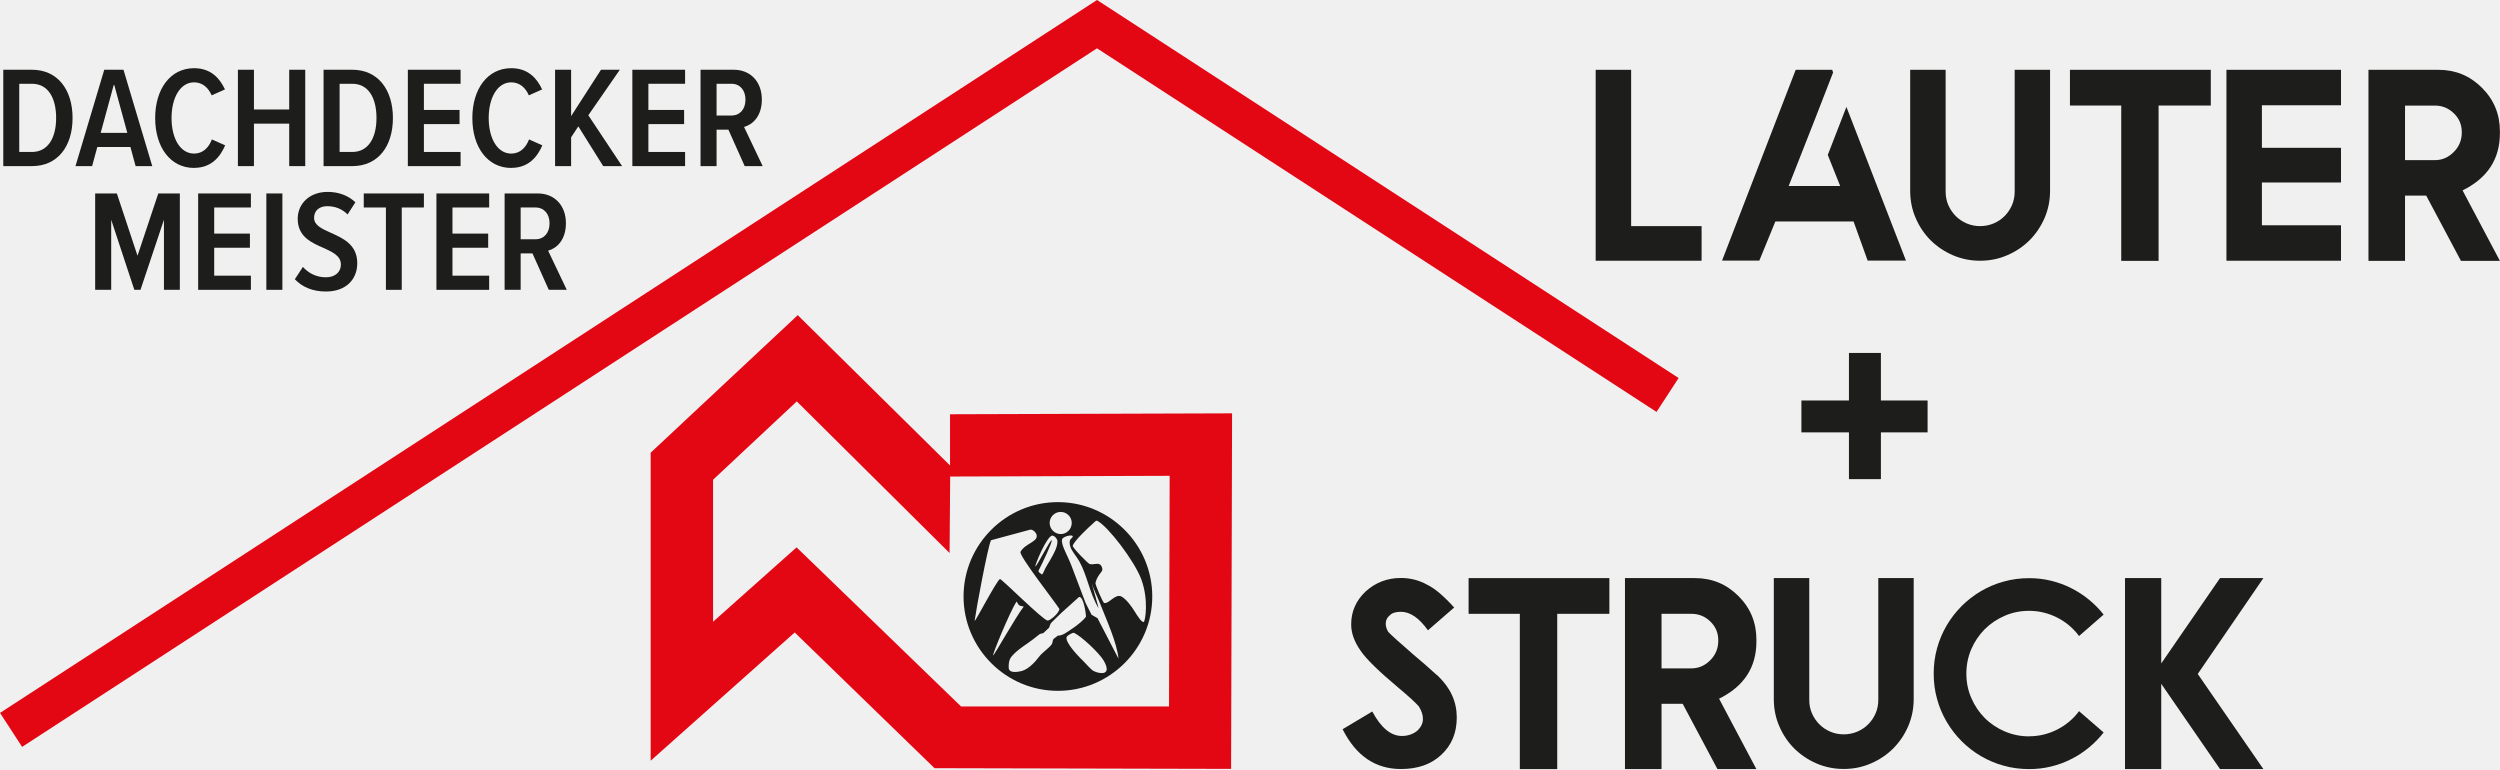
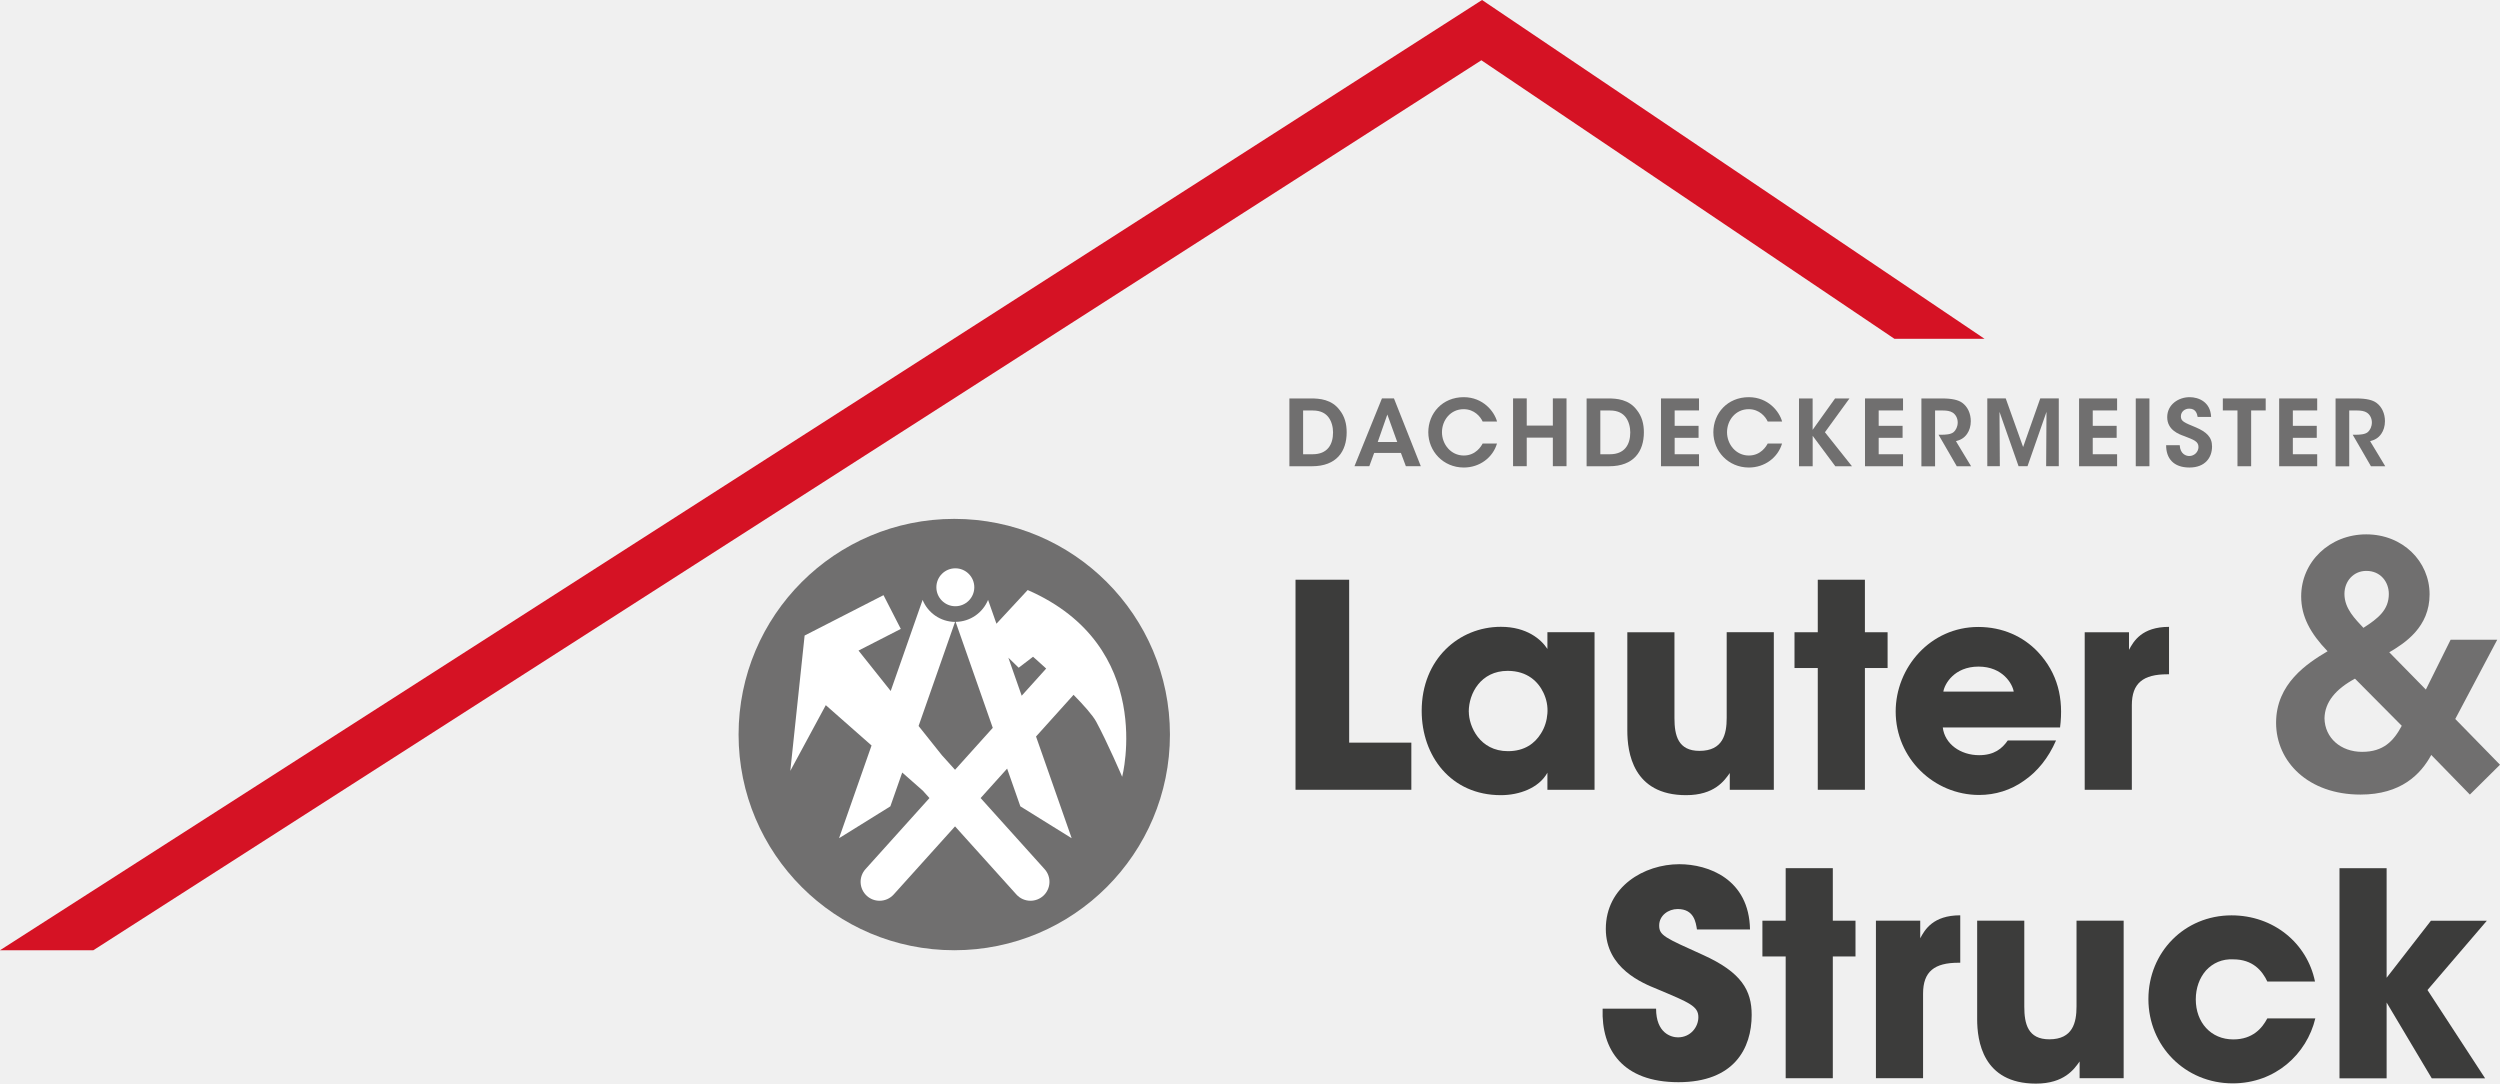
- <svg xmlns="http://www.w3.org/2000/svg" id="Ebene_2" data-name="Ebene 2" width="135.81mm" height="41.78mm" viewBox="0 0 384.96 118.43">
-   <g id="Ebene_1-2" data-name="Ebene 1">
-     <polygon points="168.92 7.44 3.4 115.01 0 109.78 168.92 0 258.48 58.21 255.08 63.43 168.92 7.44" fill="#e30613" fill-rule="evenodd" />
-     <path d="M215.72,118.42c-3.93,0-6.93-2.04-8.98-6.13l4.57-2.73c1.34,2.51,2.86,3.77,4.56,3.77,.89,0,1.67-.26,2.34-.78,.6-.56,.9-1.17,.9-1.83s-.22-1.29-.64-1.95c-.27-.31-.67-.71-1.19-1.18-.52-.47-1.17-1.04-1.95-1.69-1.49-1.25-2.73-2.35-3.7-3.3-.98-.95-1.69-1.76-2.14-2.43-.96-1.37-1.43-2.7-1.43-4.02,0-1.97,.73-3.65,2.21-5.06,1.53-1.39,3.35-2.09,5.45-2.09,1.45,0,2.8,.35,4.04,1.04,.64,.31,1.31,.77,1.99,1.36,.68,.59,1.41,1.3,2.17,2.15l-4.04,3.51c-1.35-1.9-2.74-2.85-4.16-2.85-.79,0-1.35,.17-1.68,.51-.44,.34-.66,.78-.66,1.32,0,.41,.13,.83,.39,1.27,.26,.27,.71,.7,1.36,1.28,.64,.58,1.5,1.33,2.56,2.25,1.22,1.02,2.16,1.84,2.81,2.44,.42,.39,.74,.66,.95,.83,1.91,1.84,2.87,3.96,2.87,6.36s-.79,4.26-2.36,5.74c-1.56,1.48-3.64,2.21-6.24,2.21Z" fill="#1d1d1b" fill-rule="evenodd" />
-     <polygon points="247.82 89.02 247.82 94.52 245.16 94.52 239.79 94.52 239.79 118.43 234.03 118.43 234.03 94.52 228.8 94.52 226.14 94.52 226.14 89.02 247.82 89.02" fill="#1d1d1b" fill-rule="evenodd" />
-     <path d="M270.47,118.43h-6.01l-5.35-10.05h-3.26v10.05h-5.63v-29.41h10.78c2.62,0,4.85,.92,6.7,2.77s2.76,4.08,2.76,6.71v.29c0,3.98-1.92,6.91-5.75,8.8l5.75,10.85h0Zm-10.01-15.51c1.11,0,2.09-.43,2.91-1.27,.82-.82,1.22-1.83,1.22-3.02s-.41-2.14-1.22-2.92c-.8-.79-1.78-1.19-2.91-1.19h-4.61v8.4h4.61Z" fill="#1d1d1b" fill-rule="evenodd" />
-     <path d="M289.22,89.02h5.46v18.63c0,1.49-.29,2.89-.85,4.19-.57,1.31-1.34,2.44-2.31,3.42-.98,.97-2.12,1.74-3.43,2.3-1.3,.57-2.7,.85-4.19,.85s-2.89-.29-4.19-.85c-1.31-.57-2.44-1.33-3.42-2.3-.97-.97-1.74-2.11-2.3-3.42-.57-1.3-.85-2.7-.85-4.19v-18.63h5.46v18.77c0,.74,.14,1.43,.42,2.07,.28,.64,.66,1.2,1.14,1.68,.48,.48,1.04,.85,1.69,1.13s1.33,.41,2.06,.41,1.43-.14,2.07-.41,1.2-.64,1.69-1.13c.48-.48,.86-1.04,1.14-1.68,.28-.64,.42-1.34,.42-2.07v-18.77Z" fill="#1d1d1b" fill-rule="evenodd" />
-     <path d="M312.45,113.38c.79,0,1.55-.09,2.29-.28,.73-.18,1.42-.44,2.08-.78s1.27-.75,1.83-1.22c.56-.47,1.06-1,1.49-1.59l3.79,3.28c-.66,.85-1.42,1.62-2.26,2.32-.84,.69-1.75,1.29-2.73,1.78-.98,.5-2.01,.88-3.09,1.14-1.09,.27-2.22,.4-3.39,.4-1.35,0-2.66-.17-3.91-.52-1.25-.34-2.42-.84-3.52-1.48-1.09-.64-2.08-1.41-2.97-2.3s-1.65-1.88-2.3-2.98c-.64-1.09-1.14-2.26-1.48-3.51-.35-1.25-.52-2.55-.52-3.91s.17-2.65,.52-3.91c.34-1.25,.84-2.42,1.48-3.51,.64-1.09,1.41-2.09,2.3-2.98s1.88-1.65,2.97-2.3c1.1-.64,2.27-1.14,3.52-1.48,1.25-.35,2.55-.52,3.91-.52,1.18,0,2.3,.13,3.39,.4,1.09,.27,2.11,.64,3.09,1.14,.98,.49,1.89,1.08,2.73,1.77,.84,.69,1.6,1.46,2.26,2.3l-3.79,3.3c-.43-.59-.93-1.12-1.49-1.6-.56-.48-1.17-.88-1.83-1.22s-1.35-.6-2.08-.78c-.73-.19-1.5-.28-2.29-.28-1.33,0-2.58,.25-3.75,.76-1.18,.51-2.2,1.2-3.08,2.07-.87,.88-1.56,1.9-2.07,3.07-.5,1.17-.76,2.43-.76,3.77s.25,2.58,.76,3.75c.51,1.18,1.2,2.21,2.07,3.08,.87,.88,1.9,1.56,3.08,2.07,1.18,.5,2.42,.76,3.75,.76Z" fill="#1d1d1b" fill-rule="evenodd" />
-     <polygon points="348.53 89.02 338.42 103.78 348.53 118.43 341.85 118.43 332.8 105.3 332.8 118.43 327.22 118.43 327.22 89.02 332.8 89.02 332.8 102.16 341.85 89.02 348.53 89.02" fill="#1d1d1b" fill-rule="evenodd" />
-     <polygon points="251.17 10.75 251.17 34.82 262.02 34.82 262.02 40.15 245.71 40.15 245.71 10.75 251.17 10.75" fill="#1d1d1b" fill-rule="evenodd" />
-     <polygon points="282.13 10.75 282.27 11.16 279.4 18.55 275.43 28.64 283.36 28.64 281.45 23.86 284.32 16.46 293.49 40.13 287.59 40.13 285.42 34.1 273.38 34.1 270.91 40.13 265.17 40.13 276.51 10.75 282.13 10.75" fill="#1d1d1b" fill-rule="evenodd" />
-     <path d="M310.22,10.75h5.46V29.39c0,1.49-.29,2.89-.85,4.19-.57,1.31-1.34,2.44-2.31,3.42-.98,.97-2.12,1.74-3.43,2.3-1.3,.57-2.7,.85-4.19,.85s-2.89-.29-4.19-.85c-1.31-.57-2.44-1.33-3.42-2.3-.97-.97-1.74-2.11-2.3-3.42-.57-1.3-.85-2.7-.85-4.19V10.75h5.46V29.53c0,.73,.14,1.43,.42,2.07,.28,.64,.67,1.2,1.14,1.68,.48,.48,1.04,.85,1.69,1.13,.64,.27,1.33,.41,2.06,.41s1.43-.14,2.07-.41c.64-.27,1.2-.64,1.69-1.13s.86-1.04,1.14-1.68c.28-.64,.42-1.34,.42-2.07V10.75Z" fill="#1d1d1b" fill-rule="evenodd" />
-     <polygon points="340.43 10.75 340.43 16.25 337.77 16.25 332.39 16.25 332.39 40.17 326.64 40.17 326.64 16.25 321.41 16.25 318.74 16.25 318.74 10.75 340.43 10.75" fill="#1d1d1b" fill-rule="evenodd" />
-     <polygon points="360.48 10.75 360.48 16.21 348.3 16.21 348.3 22.76 360.48 22.76 360.48 28.1 348.3 28.1 348.3 34.69 360.48 34.69 360.48 40.15 342.84 40.15 342.84 10.75 360.48 10.75" fill="#1d1d1b" fill-rule="evenodd" />
-     <path d="M384.96,40.17h-6.01l-5.35-10.05h-3.26v10.05h-5.63V10.75h10.78c2.62,0,4.85,.92,6.7,2.77s2.76,4.08,2.76,6.71v.29c0,3.98-1.92,6.91-5.75,8.8l5.75,10.85h0Zm-10.01-15.51c1.11,0,2.09-.43,2.91-1.27,.82-.82,1.22-1.83,1.22-3.02s-.41-2.13-1.22-2.92c-.81-.79-1.78-1.19-2.91-1.19h-4.61v8.4h4.61Z" fill="#1d1d1b" fill-rule="evenodd" />
-     <g>
-       <path d="M162.9,77.32c8,0,14.53,6.52,14.53,14.53s-6.53,14.53-14.53,14.53-14.53-6.53-14.53-14.53c0-8,6.53-14.53,14.53-14.53h0Zm.24,16.46h0c-.57-.94-6.31-8.26-6-8.81,.75-1.34,2.78-1.52,2.47-2.64-.1-.36-.6-.86-1.01-.76l-6,1.62c-.5,.98-2.33,10.86-2.52,12.38-.06,.51,3.24-5.94,3.89-6.41,.29-.02,6.56,6.28,7.34,6.4,.32,.05,1.76-1.09,1.82-1.79h0Zm-6.61-1.14h0c-1.04,1.57-3.78,8.27-3.61,8.3,.14,.02,3.59-6.11,4.71-7.52,.06-.08-.34-.02-.63-.18-.3-.17-.38-.61-.47-.6h0Zm9.63-.72h0l-2.69,2.42c-.57,.58-1.64,1.54-1.71,1.73l-.23,.6-.83,.78c-.15,.14-.48,.08-.64,.22l-.99,.78c-.77,.61-2.38,1.55-3.26,2.59-.46,.54-.5,1.16-.49,1.75,.01,.96,1.42,.68,2.04,.53,1.2-.36,2.25-1.68,2.55-2.08,.61-.82,1.51-1.32,2.04-2.03,.17-.23,.1-.63,.28-.81,.19-.2,.42-.28,.62-.51,.51-.01,.88-.21,1.02-.28,.22-.13,2.74-1.67,3.36-2.68-.02-.41-.35-3.05-1.05-3.01h0Zm-.76,5.54h0c-.23-.11-1.09,.43-1.15,.62-.25,.7,1.23,2.43,2.63,3.79,.59,.58,1.09,1.25,1.57,1.48,.85,.42,2.9,.77,1.48-1.66-.65-1.11-3.38-3.69-4.52-4.23h0Zm6.83,3.98c-.23-2.46-1.85-5.99-2.81-8.43-.41-1.04-1.16-2.59-1.33-3.23-.06-.24,1.13,3.97,1.07,3.87-1.36-2.22-1.74-5.03-2.95-7.18-.49-.87-1.13-1.53-1.38-2.23-.21-.61-.14-1.09,.11-1.3,.97-.82-1.19-.46-1.38,.08-.27,.77,.79,2.41,1.43,4.1l2.17,5.72c.33,.69,.59,1.14,.93,1.83,.24,.11,.67,.41,.91,.52l3.23,6.24h0Zm-2.17-8.59c.64,.19,1.69-1.46,2.59-1.01,.77,.38,1.63,1.6,2.06,2.3,.46,.74,1.14,1.8,1.42,1.62,.22-.14,.79-3.43-.42-6.63-1.04-2.75-5.03-8.02-6.74-8.93-.21-.11-.47,.23-.68,.42-.63,.55-2.85,2.61-3.11,3.42-.08,.25,2.37,2.77,2.62,2.82,.62,.12,1.11-.17,1.52,.03,.28,.14,.46,.57,.42,.87-.05,.36-.79,.85-1.06,2.01-.05,.2,1.12,3.04,1.37,3.1h0Zm-7.23-9.54h0c0-.16-.27-.73-.74-.83-.83-.17-2.8,4.67-2.66,4.73,.19,.08,2.35-4.23,2.51-4.01,.15,.21-1.41,3.5-2,4.63-.12,.23,.15,.38,.45,.6,.14,.1,.29-.3,.4-.55,.19-.48,.6-1.08,.98-1.75,.52-.91,1.08-1.9,1.06-2.82h0Zm.5-4.48c-.94,0-1.7,.76-1.7,1.7s.77,1.7,1.7,1.71c.94,0,1.7-.77,1.7-1.71s-.77-1.7-1.7-1.7h0Z" fill="#1d1d1b" fill-rule="evenodd" />
-       <path d="M146.29,63.79l43.43-.14-.15,54.75-45.67-.11-21.53-20.9-22.18,19.75v-47.43l22.65-21.18,23.45,23.15v-7.88h0Zm-.09,21.35h0l-23.51-23.33-12.89,12.06v21.87s9.53-8.49,9.53-8.49l3.33-2.96,3.2,3.09,22.13,21.41h32.02s.1-35.52,.1-35.52l-33.8,.11-.09,11.75Z" fill="#e30613" fill-rule="evenodd" />
-     </g>
-     <path d="M4.92,25.58c4,0,6.25-3.09,6.25-7.41s-2.27-7.43-6.25-7.43H.5v14.84H4.92Zm-1.96-12.68h1.96c2.47,0,3.72,2.16,3.72,5.27s-1.29,5.23-3.72,5.23h-1.96V12.9Z" fill="#1d1d1b" fill-rule="evenodd" />
-     <path d="M23.44,25.58l-4.43-14.84h-2.96l-4.43,14.84h2.56l.8-2.94h5.1l.8,2.94h2.56Zm-3.85-5.12h-4.09l2.05-7.52,2.05,7.52Z" fill="#1d1d1b" fill-rule="evenodd" />
-     <path d="M29.89,25.85c2.69,0,4.03-1.74,4.78-3.47l-2.05-.91c-.47,1.25-1.38,2.18-2.74,2.18-2.11,0-3.47-2.31-3.47-5.47s1.36-5.5,3.47-5.5c1.29,0,2.2,.82,2.71,2l2.05-.91c-.78-1.65-2.11-3.27-4.76-3.27-3.65,0-5.99,3.2-5.99,7.68s2.34,7.68,5.99,7.68Z" fill="#1d1d1b" fill-rule="evenodd" />
-     <polygon points="47 25.58 47 10.74 44.53 10.74 44.53 16.86 39.1 16.86 39.1 10.74 36.63 10.74 36.63 25.58 39.1 25.58 39.1 19.04 44.53 19.04 44.53 25.58 47 25.58" fill="#1d1d1b" fill-rule="evenodd" />
-     <path d="M54.25,25.58c4,0,6.25-3.09,6.25-7.41s-2.27-7.43-6.25-7.43h-4.43v14.84h4.43Zm-1.96-12.68h1.96c2.47,0,3.72,2.16,3.72,5.27s-1.29,5.23-3.72,5.23h-1.96V12.9Z" fill="#1d1d1b" fill-rule="evenodd" />
-     <polygon points="70.92 25.58 70.92 23.4 65.27 23.4 65.27 19.11 70.76 19.11 70.76 16.93 65.27 16.93 65.27 12.9 70.92 12.9 70.92 10.74 62.8 10.74 62.8 25.58 70.92 25.58" fill="#1d1d1b" fill-rule="evenodd" />
-     <path d="M78.73,25.85c2.69,0,4.03-1.74,4.78-3.47l-2.05-.91c-.47,1.25-1.38,2.18-2.74,2.18-2.11,0-3.47-2.31-3.47-5.47s1.36-5.5,3.47-5.5c1.29,0,2.2,.82,2.71,2l2.05-.91c-.78-1.65-2.11-3.27-4.76-3.27-3.65,0-5.99,3.2-5.99,7.68s2.34,7.68,5.99,7.68Z" fill="#1d1d1b" fill-rule="evenodd" />
-     <polygon points="95.79 25.58 90.59 17.75 95.44 10.74 92.54 10.74 87.94 17.88 87.94 10.74 85.47 10.74 85.47 25.58 87.94 25.58 87.94 21.15 89.05 19.46 92.88 25.58 95.79 25.58" fill="#1d1d1b" fill-rule="evenodd" />
-     <polygon points="105.49 25.58 105.49 23.4 99.84 23.4 99.84 19.11 105.34 19.11 105.34 16.93 99.84 16.93 99.84 12.9 105.49 12.9 105.49 10.74 97.37 10.74 97.37 25.58 105.49 25.58" fill="#1d1d1b" fill-rule="evenodd" />
-     <path d="M117.44,25.58l-2.87-6.03c1.31-.36,2.74-1.62,2.74-4.23,0-2.74-1.76-4.58-4.32-4.58h-5.12v14.84h2.47v-5.61h1.82l2.51,5.61h2.76Zm-2.65-10.24c0,1.47-.85,2.45-2.16,2.45h-2.29v-4.89h2.29c1.31,0,2.16,.98,2.16,2.45Z" fill="#1d1d1b" fill-rule="evenodd" />
-     <polygon points="27.69 44.63 27.69 29.79 24.37 29.79 21.17 39.38 17.99 29.79 14.65 29.79 14.65 44.63 17.12 44.63 17.12 33.84 20.68 44.63 21.63 44.63 25.24 33.84 25.24 44.63 27.69 44.63" fill="#1d1d1b" fill-rule="evenodd" />
-     <polygon points="38.63 44.63 38.63 42.45 32.98 42.45 32.98 38.15 38.48 38.15 38.48 35.97 32.98 35.97 32.98 31.95 38.63 31.95 38.63 29.79 30.51 29.79 30.51 44.63 38.63 44.63" fill="#1d1d1b" fill-rule="evenodd" />
-     <rect x="41.01" y="29.79" width="2.47" height="14.84" fill="#1d1d1b" />
-     <path d="M45.4,43c1.09,1.16,2.67,1.89,4.78,1.89,3.18,0,4.83-1.94,4.83-4.36,0-2.87-2.2-3.85-4.09-4.69-1.38-.62-2.56-1.16-2.56-2.29s.82-1.8,2.02-1.8,2.27,.4,3.14,1.27l1.2-1.87c-1.07-1.02-2.54-1.6-4.27-1.6-2.8,0-4.61,1.82-4.61,4.14,0,2.78,2.14,3.69,3.98,4.49,1.42,.65,2.67,1.22,2.67,2.56,0,1.05-.78,1.96-2.31,1.96s-2.74-.69-3.54-1.6l-1.25,1.91Z" fill="#1d1d1b" fill-rule="evenodd" />
-     <polygon points="61.86 44.63 61.86 31.95 65.27 31.95 65.27 29.79 56.01 29.79 56.01 31.95 59.42 31.95 59.42 44.63 61.86 44.63" fill="#1d1d1b" fill-rule="evenodd" />
-     <polygon points="75.32 44.63 75.32 42.45 69.67 42.45 69.67 38.15 75.17 38.15 75.17 35.97 69.67 35.97 69.67 31.95 75.32 31.95 75.32 29.79 67.2 29.79 67.2 44.63 75.32 44.63" fill="#1d1d1b" fill-rule="evenodd" />
-     <path d="M87.27,44.63l-2.87-6.03c1.31-.36,2.74-1.62,2.74-4.23,0-2.74-1.76-4.58-4.32-4.58h-5.12v14.84h2.47v-5.61h1.82l2.51,5.61h2.76Zm-2.65-10.24c0,1.47-.85,2.45-2.16,2.45h-2.29v-4.89h2.29c1.31,0,2.16,.98,2.16,2.45Z" fill="#1d1d1b" fill-rule="evenodd" />
-     <polygon points="277.39 66.58 277.39 61.67 284.71 61.67 284.71 54.35 289.63 54.35 289.63 61.67 296.82 61.67 296.82 66.58 289.63 66.58 289.63 73.78 284.71 73.78 284.71 66.58 277.39 66.58" fill="#1d1d1b" fill-rule="evenodd" />
+ <svg xmlns="http://www.w3.org/2000/svg" id="Ebene_2" viewBox="0 0 510.24 221.17">
+   <g id="Ebene_1-2">
+     <circle cx="194.76" cy="149.92" r="44.02" style="fill:#706f6f;" />
+     <path d="m209.75,120.42l-6.38,6.88-1.71-4.87c-1.07,2.62-3.63,4.46-6.62,4.49l7.58,21.63-7.7,8.56-2.69-2.98-4.75-5.96,7.44-21.24c-3-.03-5.55-1.87-6.62-4.49l-6.51,18.59-6.57-8.25,8.63-4.42-3.53-6.89-16.1,8.24-2.92,27.62,7.24-13.41,9.34,8.23-6.57,18.74c-.02.06-.03.12-.05.18l10.46-6.5,2.42-6.9,4.2,3.7,1.36,1.51-9.36,10.4-3.7,4.11c-1.43,1.59-1.3,4.03.29,5.46.74.67,1.66.99,2.59.99,1.06,0,2.11-.43,2.88-1.28,0,0,5.68-6.3,12.52-13.9l12.52,13.9c.76.85,1.82,1.28,2.88,1.28.92,0,1.85-.33,2.59-.99,1.59-1.43,1.72-3.88.29-5.46l-13.06-14.51c1.83-2.03,3.66-4.06,5.41-6.01l2.7,7.7,10.46,6.5c-.02-.06-.03-.12-.05-.18l-7.21-20.57c4.1-4.55,6.95-7.72,6.95-7.72l.71-.79c2.07,2.11,3.91,4.17,4.63,5.5,2.27,4.2,5.29,11.23,5.29,11.23,0,0,6.96-26.66-19.27-38.11Zm-1.23,21.57l-2.72-7.76,2.11,2.05,2.93-2.24s1.11.97,2.68,2.41l-5,5.55Z" style="fill:#fff;" />
+     <circle cx="194.98" cy="119.86" r="3.87" style="fill:#fff;" />
+     <path d="m264.41,118.32h10.95v33.25h12.69v9.62h-23.64v-42.87Z" style="fill:#3c3c3b;" />
+     <path d="m325.44,161.19h-9.62v-3.48c-1.74,3.13-5.74,4.58-9.5,4.58-10.2,0-16.16-7.99-16.16-17.21,0-10.54,7.59-17.15,16.16-17.15,5.27,0,8.23,2.55,9.5,4.52v-3.42h9.62v32.15Zm-25.66-15.93c0,2.95,2.2,8.05,7.99,8.05,3.42,0,5.5-1.62,6.72-3.59.81-1.27,1.22-2.66,1.33-4.11s-.17-2.9-.81-4.23c-1.04-2.2-3.24-4.46-7.3-4.46-5.5,0-7.94,4.63-7.94,8.29v.06Z" style="fill:#3c3c3b;" />
+     <path d="m362.02,161.19h-8.98v-3.42c-1.1,1.57-3.13,4.52-8.92,4.52-10.89,0-11.99-8.81-11.99-13.15v-20.1h9.62v17.55c0,3.53.75,6.66,5.1,6.66,4.81,0,5.56-3.42,5.56-6.72v-17.5h9.62v32.15Z" style="fill:#3c3c3b;" />
+     <path d="m371,136.34h-4.75v-7.3h4.75v-10.72h9.62v10.72h4.63v7.3h-4.63v24.85h-9.62v-24.85Z" style="fill:#3c3c3b;" />
+     <path d="m396.51,148.45c.4,3.42,3.65,5.68,7.42,5.68,3.07,0,4.69-1.33,5.85-3.01h9.85c-1.56,3.59-3.82,6.37-6.55,8.23-2.66,1.91-5.85,2.9-9.15,2.9-9.21,0-17.03-7.47-17.03-17.03,0-8.98,7.07-17.26,16.86-17.26,4.92,0,9.15,1.91,12.17,5.1,4.06,4.35,5.27,9.5,4.52,15.41h-23.93Zm14.48-7.3c-.23-1.51-2.2-5.1-7.18-5.1s-6.95,3.59-7.18,5.1h14.37Z" style="fill:#3c3c3b;" />
+     <path d="m425.48,129.04h9.04v3.59c.93-1.74,2.61-4.69,8.17-4.69v9.68h-.35c-4.92,0-7.24,1.79-7.24,6.31v17.26h-9.62v-32.15Z" style="fill:#3c3c3b;" />
+     <path d="m509.68,130.56l-8.57,16.18,9.13,9.34-6.15,6.09-7.88-8.09c-2.14,3.94-6.15,8.09-14.45,8.09-10.65,0-17.22-6.71-17.22-14.66s6.29-12.1,10.51-14.59c-3.53-3.66-5.39-7.12-5.39-11.2,0-7.05,5.81-12.66,13.28-12.66s12.93,5.53,12.93,12.24-5.05,9.96-8.23,11.83l7.47,7.61,5.05-10.17h9.54Zm-29.04,7.95c-3.94,2.14-6.15,4.77-6.22,8.09.07,4.01,3.32,6.85,7.68,6.85s6.43-2.21,8.09-5.32l-9.54-9.61Zm2.28-21.99c-2.49,0-4.43,2.01-4.43,4.7,0,3.04,2.28,5.19,3.87,6.92,3.04-1.94,5.19-3.67,5.19-6.92,0-2.49-1.73-4.7-4.56-4.7h-.07Z" style="fill:#706f6f;" />
+     <path d="m338,205.87c0,4.98,3.07,5.85,4.46,5.85,2.61,0,4.17-2.14,4.17-4.11,0-2.26-1.8-2.96-8.4-5.74-3.01-1.22-10.49-4.23-10.49-12.28,0-8.63,7.82-13.21,15-13.21,5.91,0,14.25,3.01,14.43,13.32h-10.83c-.23-1.45-.58-4.17-3.94-4.17-1.91,0-3.77,1.33-3.77,3.36s1.16,2.49,8.86,5.97c7.99,3.59,10.02,7.3,10.02,12.28,0,6.84-3.59,13.73-14.95,13.73s-15.76-6.6-15.47-15h10.89Z" style="fill:#3c3c3b;" />
+     <path d="m364.45,195.21h-4.75v-7.3h4.75v-10.72h9.62v10.72h4.63v7.3h-4.63v24.85h-9.62v-24.85Z" style="fill:#3c3c3b;" />
+     <path d="m382.87,187.91h9.04v3.59c.93-1.74,2.61-4.69,8.17-4.69v9.68h-.35c-4.92,0-7.24,1.79-7.24,6.31v17.26h-9.62v-32.15Z" style="fill:#3c3c3b;" />
+     <path d="m433.42,220.06h-8.98v-3.42c-1.1,1.56-3.13,4.52-8.92,4.52-10.89,0-11.99-8.81-11.99-13.15v-20.1h9.62v17.55c0,3.53.75,6.66,5.1,6.66,4.81,0,5.56-3.42,5.56-6.72v-17.5h9.62v32.15Z" style="fill:#3c3c3b;" />
+     <path d="m472.55,207.84c-1.74,7.3-8.17,13.27-16.86,13.27-9.73,0-17.21-7.65-17.21-17.2s7.36-17.09,16.97-17.09c8.52,0,15.41,5.62,17.03,13.5h-9.73c-1.04-2.2-2.96-4.52-6.95-4.52-2.26-.12-4.17.75-5.56,2.26-1.33,1.51-2.09,3.59-2.09,5.91,0,4.69,3.07,8.17,7.65,8.17,4,0,5.91-2.32,6.95-4.29h9.79Z" style="fill:#3c3c3b;" />
+     <path d="m477.48,177.2h9.62v22.36l9.04-11.64h11.41l-12.11,14.14,11.76,18.02h-10.89l-9.21-15.47v15.47h-9.62v-42.87Z" style="fill:#3c3c3b;" />
+     <path d="m263.17,81.32h4.39c1.72,0,4.23.17,5.87,2.39,1.01,1.27,1.42,2.8,1.42,4.51,0,3.91-2.06,6.94-7.09,6.94h-4.6v-13.84Zm2.79,11.39h1.96c2.99,0,4.15-1.96,4.15-4.45,0-1.08-.28-2.24-.93-3.1-.58-.75-1.51-1.38-3.2-1.38h-1.98v8.94Z" style="fill:#706f6f;" />
+     <path d="m279.47,95.15h-3.03l5.61-13.84h2.45l5.48,13.84h-3.05l-1.01-2.71h-5.46l-.99,2.71Zm3.68-10.55l-1.96,5.61h3.98l-2.02-5.61Z" style="fill:#706f6f;" />
+     <path d="m305.53,90.52c-.84,2.86-3.53,4.9-6.77,4.9-4.23,0-7.25-3.35-7.25-7.2s2.86-7.16,7.24-7.16c3.98.02,6.24,2.95,6.79,4.97h-2.94c-.43-.95-1.66-2.51-3.87-2.52-2.69,0-4.43,2.26-4.43,4.71s1.81,4.75,4.45,4.75c2.47,0,3.59-1.94,3.85-2.45h2.94Z" style="fill:#706f6f;" />
+     <path d="m308.81,95.15v-13.84h2.79v5.55h5.33v-5.55h2.79v13.84h-2.79v-5.83h-5.33v5.83h-2.79Z" style="fill:#706f6f;" />
+     <path d="m323.83,81.32h4.39c1.72,0,4.23.17,5.87,2.39,1.01,1.27,1.42,2.8,1.42,4.51,0,3.91-2.06,6.94-7.09,6.94h-4.6v-13.84Zm2.79,11.39h1.96c2.99,0,4.15-1.96,4.15-4.45,0-1.08-.28-2.24-.93-3.1-.58-.75-1.51-1.38-3.2-1.38h-1.98v8.94Z" style="fill:#706f6f;" />
+     <path d="m339,81.32h7.76v2.45h-4.97v3.14h4.88v2.45h-4.88v3.35h4.97v2.45h-7.76v-13.84Z" style="fill:#706f6f;" />
+     <path d="m363.71,90.52c-.84,2.86-3.53,4.9-6.77,4.9-4.23,0-7.25-3.35-7.25-7.2s2.86-7.16,7.24-7.16c3.98.02,6.24,2.95,6.79,4.97h-2.94c-.43-.95-1.66-2.51-3.87-2.52-2.69,0-4.43,2.26-4.43,4.71s1.81,4.75,4.45,4.75c2.47,0,3.59-1.94,3.85-2.45h2.94Z" style="fill:#706f6f;" />
+     <path d="m367.16,81.32h2.79v6.41l4.58-6.41h2.94l-5.01,6.9,5.52,6.94h-3.4l-4.62-6.21v6.21h-2.79v-13.84Z" style="fill:#706f6f;" />
+     <path d="m380.64,81.32h7.76v2.45h-4.97v3.14h4.88v2.45h-4.88v3.35h4.97v2.45h-7.76v-13.84Z" style="fill:#706f6f;" />
+     <path d="m392.15,81.32h4.19c2.15,0,3.38.34,4.13.88,1.14.82,1.76,2.22,1.76,3.76,0,1.01-.28,1.91-.75,2.58-.6.88-1.38,1.27-2.28,1.5l3.09,5.12h-2.92l-3.72-6.43h.54c.92,0,1.91-.06,2.49-.5.54-.45.88-1.18.88-2.02s-.41-1.61-1.03-2c-.5-.32-1.18-.43-1.96-.43h-1.63v11.39h-2.79v-13.84Z" style="fill:#706f6f;" />
+     <path d="m405.6,95.15v-13.84h3.76l3.55,9.93,3.5-9.93h3.78v13.84h-2.58l.07-11.09-3.87,11.09h-1.83l-3.89-11.09.07,11.09h-2.56Z" style="fill:#706f6f;" />
+     <path d="m424.33,81.32h7.76v2.45h-4.97v3.14h4.88v2.45h-4.88v3.35h4.97v2.45h-7.76v-13.84Z" style="fill:#706f6f;" />
+     <path d="m435.9,81.32h2.79v13.84h-2.79v-13.84Z" style="fill:#706f6f;" />
+     <path d="m444.87,90.85c.09,1.87,1.35,2.22,1.94,2.22,1.07,0,1.89-.86,1.89-1.83,0-1.18-.99-1.48-2.92-2.24-1.05-.37-3.46-1.23-3.46-3.85s2.34-4.09,4.58-4.09c1.83,0,4.26.97,4.38,4.04h-2.75c-.11-.64-.36-1.7-1.72-1.7-.92,0-1.7.64-1.7,1.57-.02,1.03.73,1.29,3.07,2.26,2.11.92,3.29,1.93,3.29,3.89,0,2.22-1.36,4.3-4.62,4.3s-4.77-1.89-4.75-4.56h2.77Z" style="fill:#706f6f;" />
+     <path d="m456.66,83.77h-2.99v-2.45h8.75v2.45h-2.97v11.39h-2.79v-11.39Z" style="fill:#706f6f;" />
+     <path d="m465.17,81.32h7.76v2.45h-4.97v3.14h4.88v2.45h-4.88v3.35h4.97v2.45h-7.76v-13.84Z" style="fill:#706f6f;" />
+     <path d="m476.68,81.32h4.19c2.15,0,3.38.34,4.13.88,1.14.82,1.76,2.22,1.76,3.76,0,1.01-.28,1.91-.75,2.58-.6.88-1.38,1.27-2.28,1.5l3.09,5.12h-2.92l-3.72-6.43h.54c.92,0,1.91-.06,2.49-.5.54-.45.88-1.18.88-2.02s-.41-1.61-1.03-2c-.5-.32-1.18-.43-1.96-.43h-1.63v11.39h-2.79v-13.84Z" style="fill:#706f6f;" />
+     <polygon points="405.04 69.15 302.48 0 0 193.94 19.05 193.94 302.34 12.3 386.65 69.15 405.04 69.15" style="fill:#d51224;" />
  </g>
</svg>
